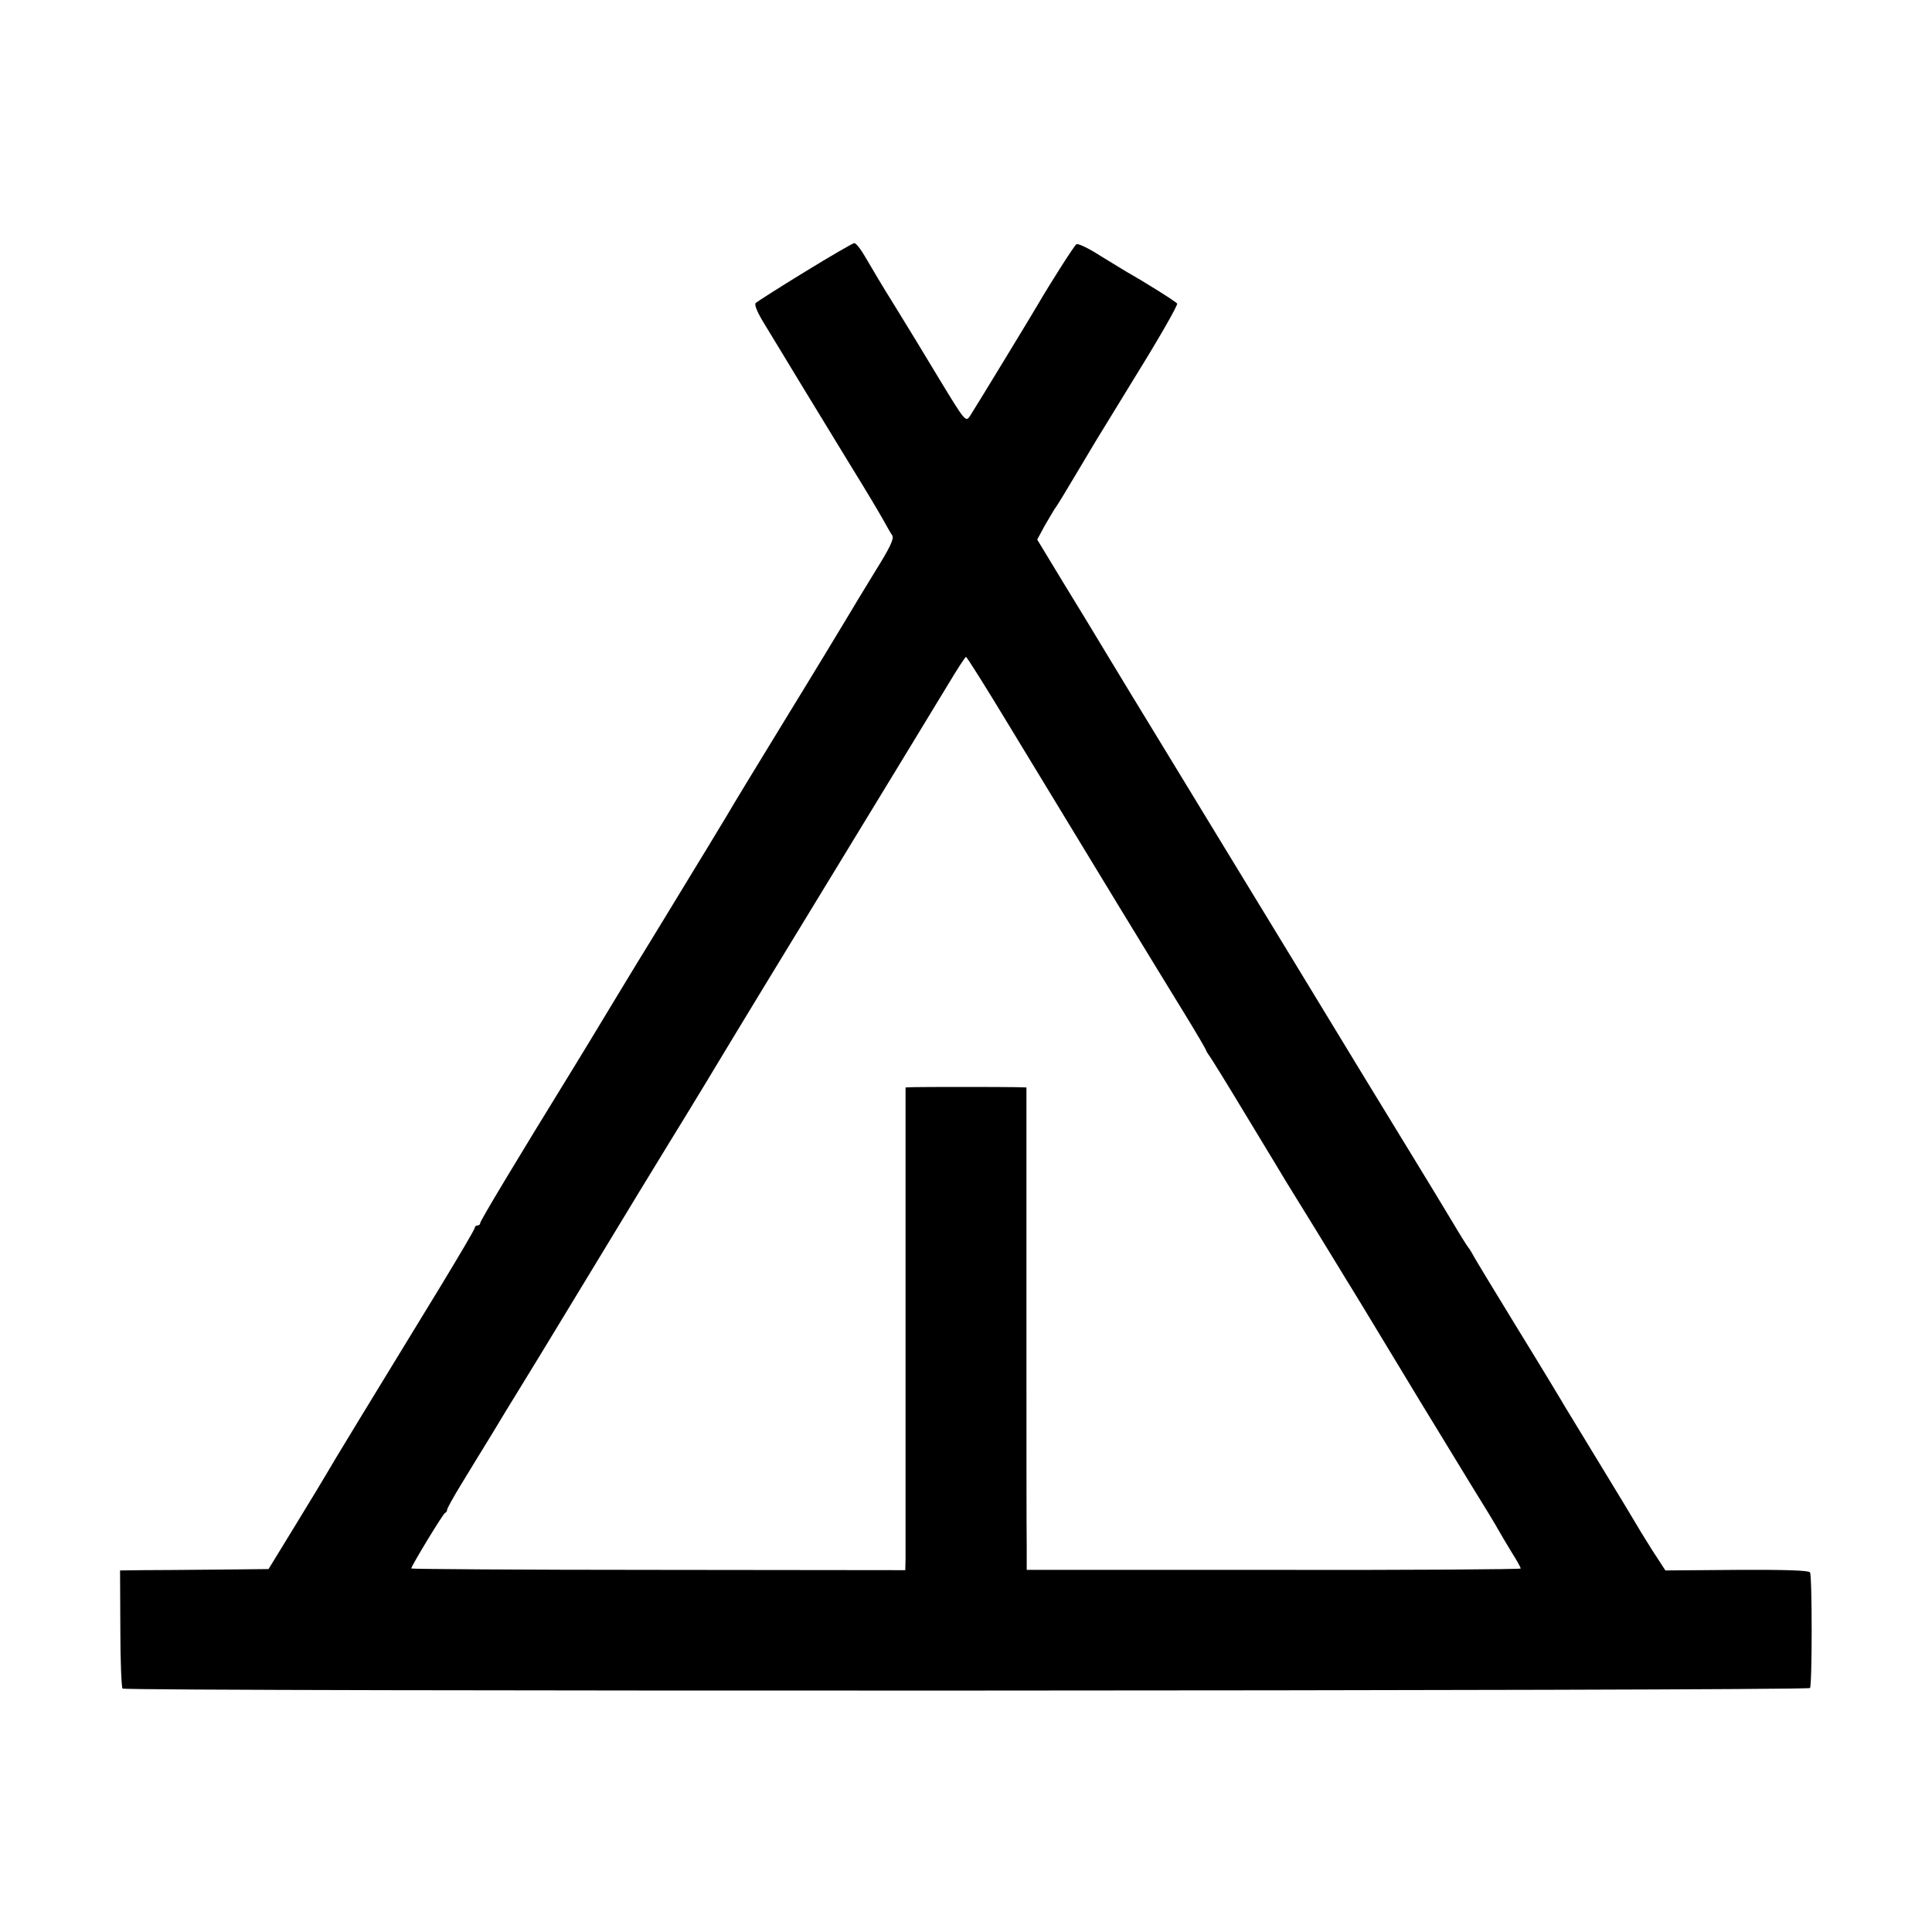
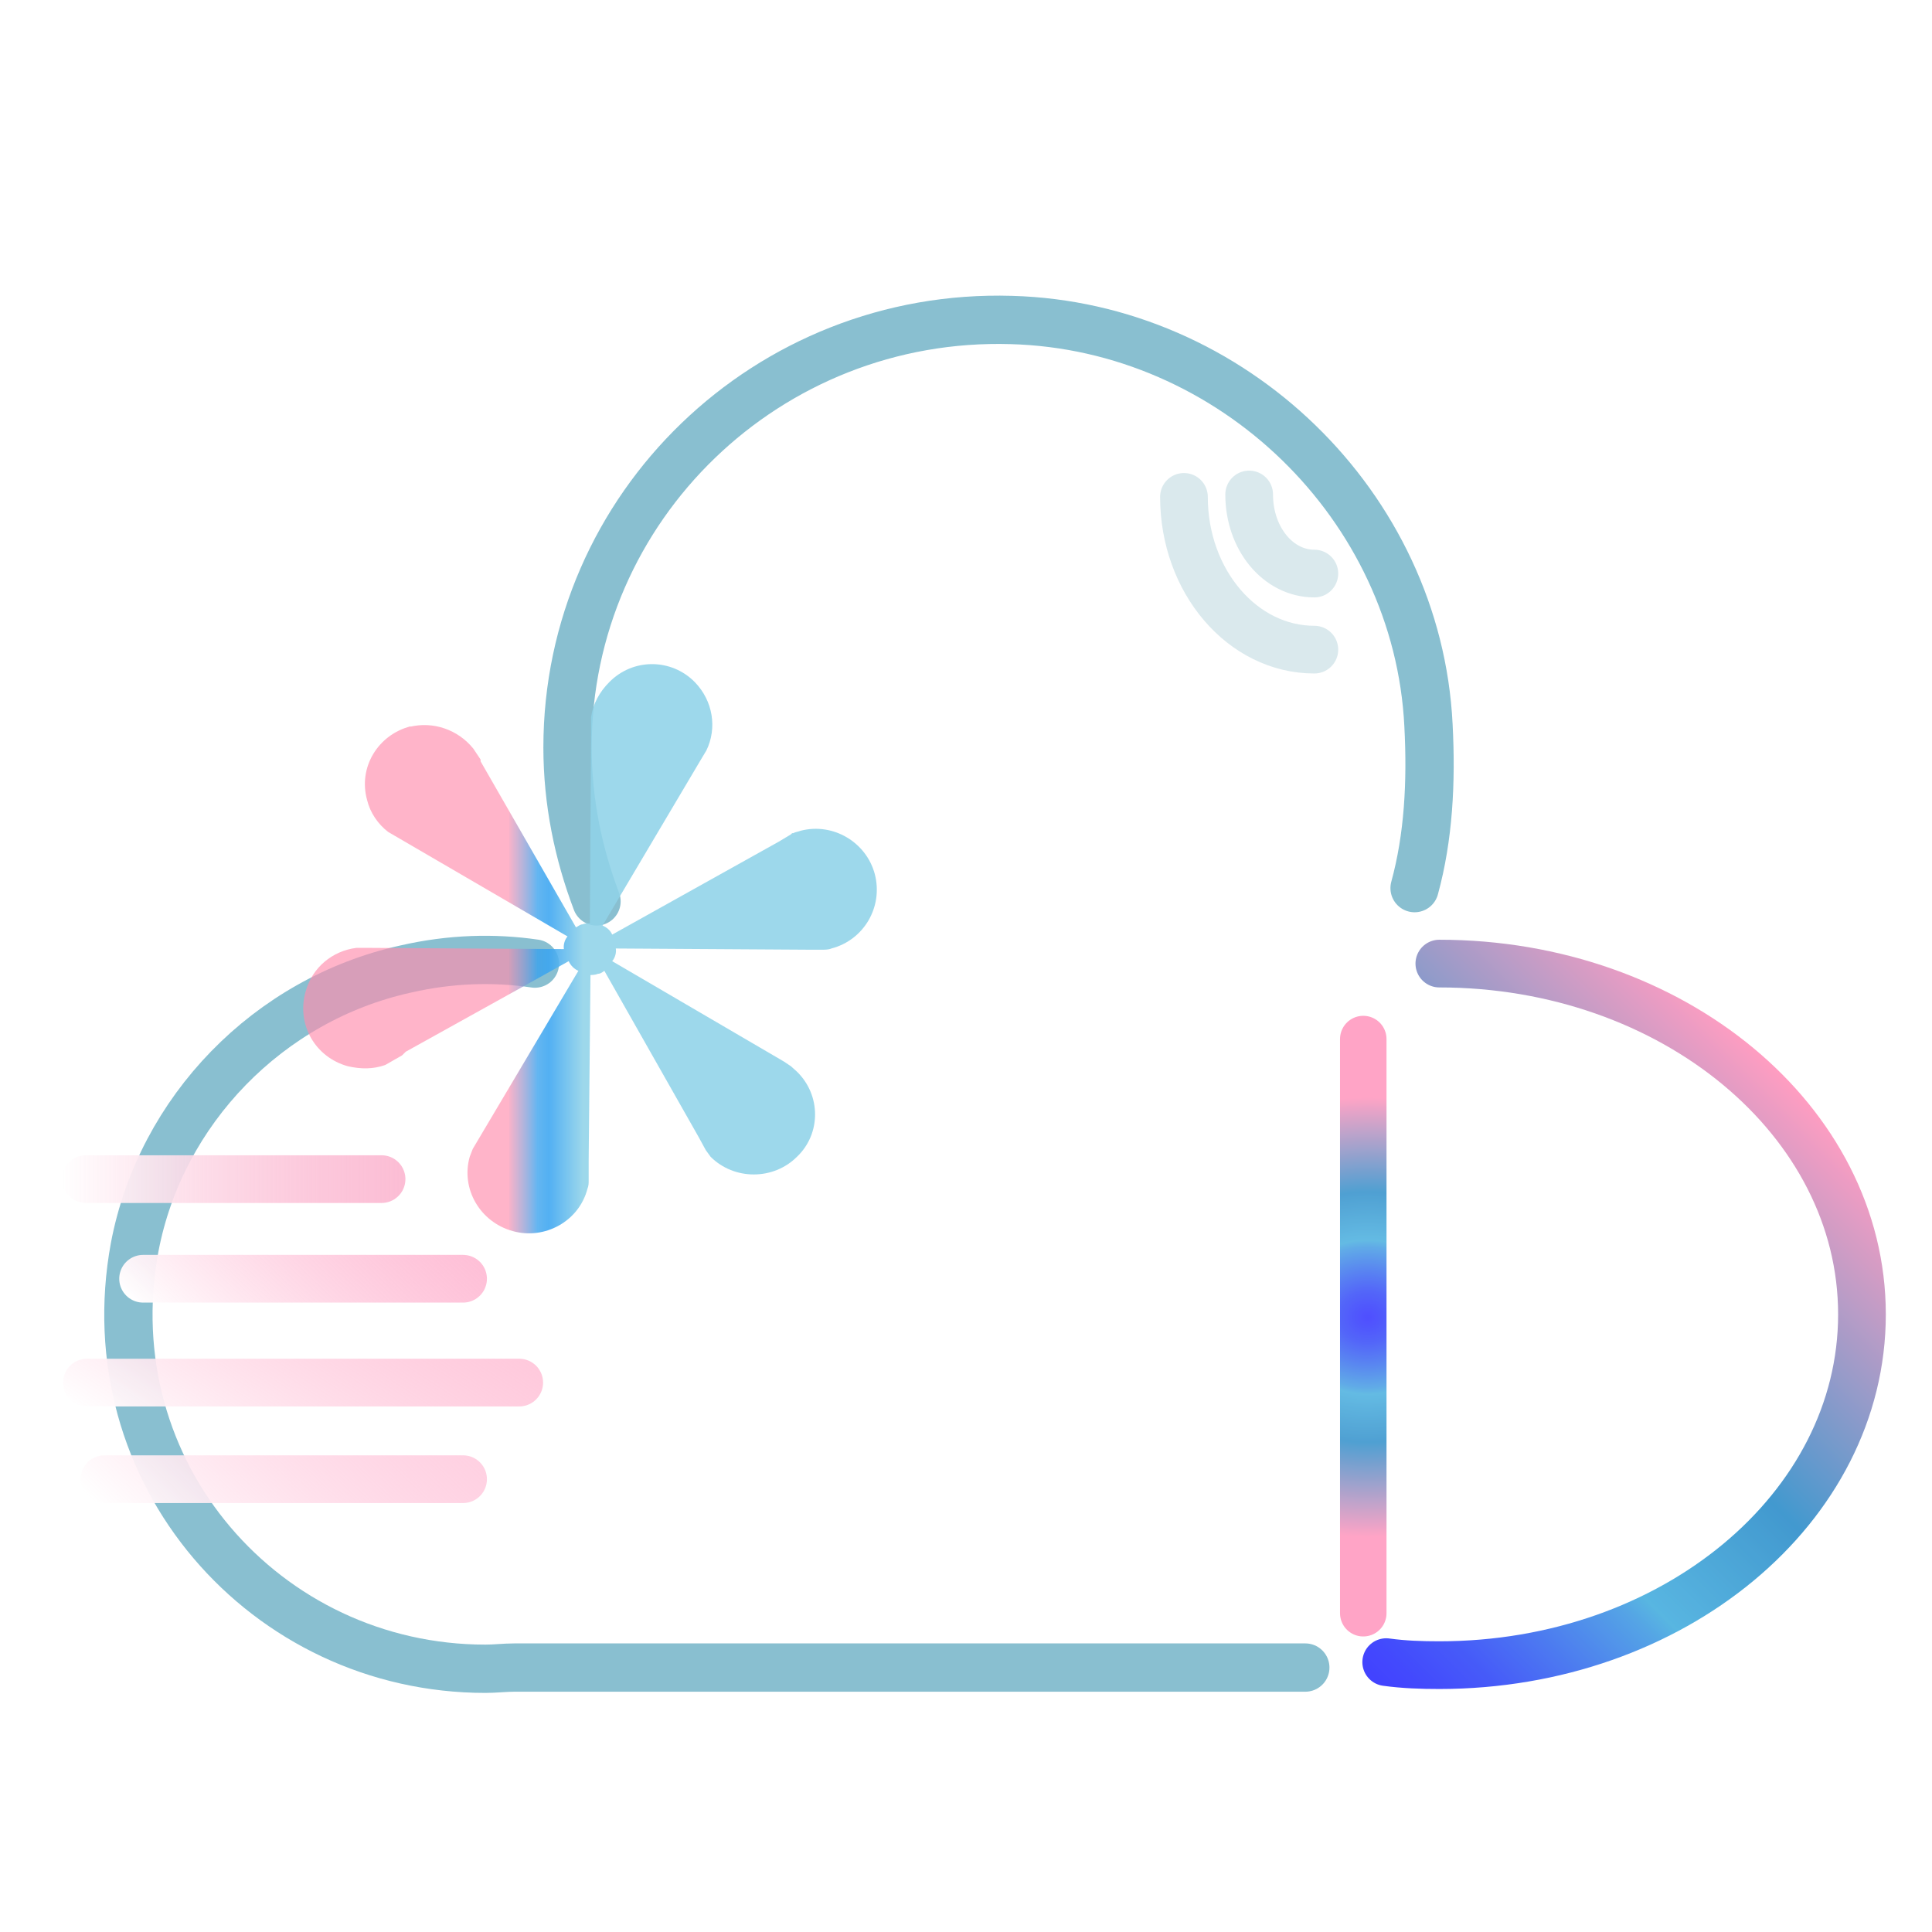
- <svg xmlns="http://www.w3.org/2000/svg" version="1.0" width="700pt" height="700pt" viewBox="0 0 700 700" preserveAspectRatio="xMidYMid meet">
-   <g transform="translate(0,700) scale(0.1,-0.1)" fill="#000000" stroke="none">
-     <path d="M2916 6015 c-93 -57 -173 -108 -178 -113 -6 -6 7 -36 33 -78 23 -38 86 -141 139 -229 54 -88 135 -221 180 -295 46 -74 94 -155 108 -180 14 -25 29 -52 35 -60 7 -12 -9 -45 -62 -130 -39 -63 -85 -140 -103 -170 -18 -30 -117 -194 -222 -365 -104 -170 -199 -326 -210 -346 -12 -19 -61 -102 -111 -183 -49 -81 -101 -166 -115 -189 -14 -23 -39 -64 -55 -90 -17 -27 -77 -126 -134 -220 -57 -95 -127 -210 -156 -257 -194 -315 -325 -533 -325 -541 0 -5 -4 -9 -10 -9 -5 0 -10 -4 -10 -9 0 -5 -55 -98 -121 -207 -247 -404 -403 -660 -416 -684 -8 -14 -58 -97 -112 -185 l-98 -160 -189 -2 c-104 -1 -225 -2 -269 -2 l-80 -1 1 -210 c0 -116 4 -213 8 -218 11 -11 6107 -9 6114 2 8 13 8 406 0 419 -4 7 -88 10 -265 9 l-259 -2 -50 77 c-27 43 -54 87 -60 98 -6 11 -62 103 -124 205 -62 102 -120 197 -129 212 -9 16 -85 142 -170 280 -85 139 -160 262 -165 273 -6 11 -13 22 -16 25 -3 3 -30 46 -59 95 -30 50 -102 169 -161 265 -59 96 -240 393 -402 660 -163 267 -371 609 -463 760 -92 151 -194 318 -225 370 -31 52 -101 167 -155 255 l-97 160 27 50 c16 27 32 55 36 61 5 5 38 59 74 120 36 60 69 116 74 124 5 8 75 122 155 253 81 131 144 242 141 247 -4 7 -114 76 -183 115 -10 6 -52 32 -95 58 -42 27 -81 46 -87 42 -8 -5 -94 -140 -140 -219 -19 -33 -221 -365 -246 -404 -15 -22 -18 -18 -111 135 -52 87 -123 203 -157 258 -67 108 -67 110 -111 184 -16 28 -34 51 -40 50 -5 0 -86 -47 -179 -104z m739 -1642 c319 -526 519 -854 637 -1046 43 -70 78 -130 78 -133 0 -2 5 -10 10 -17 6 -7 69 -109 140 -227 72 -118 134 -222 139 -230 5 -8 55 -89 111 -180 56 -91 105 -172 110 -180 9 -14 52 -84 270 -445 54 -88 135 -221 180 -295 46 -74 91 -148 100 -165 9 -16 31 -53 48 -81 18 -28 32 -54 32 -57 0 -3 -403 -6 -895 -5 l-895 0 0 81 c-1 45 -1 439 -1 875 l0 792 -37 1 c-57 1 -344 1 -374 0 l-27 -1 0 -832 c0 -458 0 -852 0 -875 l-1 -42 -895 1 c-492 0 -895 3 -895 5 0 9 115 198 122 201 5 2 8 7 8 12 0 5 23 46 51 92 28 46 78 128 112 183 33 55 70 116 82 135 12 19 132 215 265 435 133 220 266 438 295 485 65 105 206 338 220 362 6 10 172 284 370 608 198 325 387 635 420 690 33 55 62 100 65 100 3 0 73 -111 155 -247z" />
-   </g>
+ <svg xmlns="http://www.w3.org/2000/svg" id="_图层_1" data-name=" 图层 1" viewBox="0 0 32 32">
+   <defs>
+     <style>
+       .cls-1 {
+         fill: url(#_未命名的渐变);
+       }
+ 
+       .cls-2 {
+         stroke: #dae9ed;
+       }
+ 
+       .cls-2, .cls-3, .cls-4, .cls-5, .cls-6, .cls-7, .cls-8, .cls-9 {
+         fill: none;
+         stroke-linecap: round;
+         stroke-miterlimit: 10;
+       }
+ 
+       .cls-2, .cls-4, .cls-5, .cls-6, .cls-9 {
+         stroke-width: .79px;
+       }
+ 
+       .cls-3 {
+         opacity: .83;
+         stroke: #71b2c6;
+         stroke-width: .8px;
+       }
+ 
+       .cls-3, .cls-7, .cls-8 {
+         isolation: isolate;
+       }
+ 
+       .cls-4 {
+         stroke: url(#_未命名的渐变_4);
+       }
+ 
+       .cls-5 {
+         stroke: url(#_未命名的渐变_3);
+       }
+ 
+       .cls-6 {
+         stroke: url(#_未命名的渐变_5);
+       }
+ 
+       .cls-7 {
+         opacity: .74;
+         stroke: url(#_未命名的渐变_7);
+         stroke-width: .79px;
+       }
+ 
+       .cls-8 {
+         opacity: .69;
+         stroke: url(#_未命名的渐变_6);
+         stroke-width: .77px;
+       }
+ 
+       .cls-9 {
+         stroke: url(#_未命名的渐变_2);
+       }
+     </style>
+     <linearGradient id="_未命名的渐变" data-name="未命名的渐变" x1="8.26" y1="41.86" x2="9.66" y2="41.86" gradientTransform="translate(0 -26.15)" gradientUnits="userSpaceOnUse">
+       <stop offset=".12" stop-color="#ff8dac" stop-opacity=".66" />
+       <stop offset=".13" stop-color="#f08fb1" stop-opacity=".68" />
+       <stop offset=".46" stop-color="#37a1ed" stop-opacity=".78" />
+       <stop offset=".6" stop-color="#3ba5f1" stop-opacity=".88" />
+       <stop offset="1" stop-color="#8fd2e8" stop-opacity=".88" />
+     </linearGradient>
+     <linearGradient id="_未命名的渐变_2" data-name="未命名的渐变 2" x1="-10.75" y1="-33.67" x2="-5.05" y2="-33.67" gradientTransform="translate(-4.03 -14.13) rotate(-180)" gradientUnits="userSpaceOnUse">
+       <stop offset="0" stop-color="#fa9fc1" stop-opacity=".69" />
+       <stop offset="1" stop-color="#fff" />
+     </linearGradient>
+     <linearGradient id="_未命名的渐变_3" data-name="未命名的渐变 3" x1="-9.8" y1="-33.87" x2="-6.64" y2="-37.02" gradientTransform="translate(-3.91 -14.09) rotate(178.85)" gradientUnits="userSpaceOnUse">
+       <stop offset="0" stop-color="#fea3c5" stop-opacity=".69" />
+       <stop offset="1" stop-color="#fff" />
+     </linearGradient>
+     <linearGradient id="_未命名的渐变_4" data-name="未命名的渐变 4" x1="-6.46" y1="-35.57" x2="-3.49" y2="-38.53" gradientTransform="translate(-3.32 -14.04) rotate(179.22) scale(1.46 1) skewX(.61)" gradientUnits="userSpaceOnUse">
+       <stop offset="0" stop-color="#ffadca" stop-opacity=".66" />
+       <stop offset="1" stop-color="#fff" />
+     </linearGradient>
+     <linearGradient id="_未命名的渐变_5" data-name="未命名的渐变 5" x1="-9.57" y1="-37.03" x2="-6.1" y2="-40.49" gradientTransform="translate(-3.91 -14.09) rotate(178.85)" gradientUnits="userSpaceOnUse">
+       <stop offset="0" stop-color="#ffb9d3" stop-opacity=".66" />
+       <stop offset="1" stop-color="#fff" />
+     </linearGradient>
+     <radialGradient id="_未命名的渐变_6" data-name="未命名的渐变 6" cx="21.57" cy="48.66" fx="21.57" fy="48.66" r="3.83" gradientTransform="translate(-.64 -24.41) scale(1.08 .95)" gradientUnits="userSpaceOnUse">
+       <stop offset="0" stop-color="blue" />
+       <stop offset=".04" stop-color="#0109fc" />
+       <stop offset=".12" stop-color="#0622f6" />
+       <stop offset=".21" stop-color="#0e4ceb" />
+       <stop offset=".32" stop-color="#1985dc" />
+       <stop offset=".35" stop-color="#1e9cd7" />
+       <stop offset=".57" stop-color="#0075be" />
+       <stop offset="1" stop-color="#ff7bac" />
+     </radialGradient>
+     <linearGradient id="_未命名的渐变_7" data-name="未命名的渐变 7" x1="21.06" y1="52.34" x2="29.49" y2="43.92" gradientTransform="translate(0 -26.15)" gradientUnits="userSpaceOnUse">
+       <stop offset="0" stop-color="blue" />
+       <stop offset=".04" stop-color="#0109fc" />
+       <stop offset=".12" stop-color="#0622f6" />
+       <stop offset=".21" stop-color="#0e4ceb" />
+       <stop offset=".32" stop-color="#1985dc" />
+       <stop offset=".35" stop-color="#1e9cd7" />
+       <stop offset=".57" stop-color="#0075be" />
+       <stop offset="1" stop-color="#ff7bac" />
+     </linearGradient>
+   </defs>
+   <path class="cls-3" d="m8.86,15.96c-.68-.1-1.4-.08-2.14.09-2.27.5-4.06,2.34-4.49,4.61-.69,3.74,2.17,6.98,5.81,6.98.16,0,.32-.02.48-.02h13.1" />
+   <path class="cls-3" d="m23.43,14.71c.23-.84.28-1.75.23-2.7-.18-3.63-3.25-6.61-6.91-6.71-4.03-.12-7.35,3.09-7.35,7.08,0,.9.18,1.76.48,2.55" />
+   <path class="cls-1" d="m6.8,12.03c-.54.14-.87.68-.72,1.22.05.21.18.4.35.53l2.97,1.73c-.05.06-.07.14-.06.21l-3.18-.02h-.26c-.39.05-.73.32-.84.73-.15.54.16,1.08.7,1.23.22.05.42.05.62-.02h0l.28-.16.02-.02.02-.02.02-.02,2.7-1.5c.03.07.09.13.16.16l-1.75,2.95s-.03.08-.05.13c-.15.53.17,1.08.71,1.23.53.15,1.1-.16,1.24-.7.02-.05.02-.09.02-.13h0v-.33l.03-3.08s.08,0,.12-.02c.04,0,.07-.02.11-.05l1.56,2.75.12.22s.05.07.08.11c.39.39,1.04.39,1.43,0,.4-.38.4-1.02,0-1.41-.03-.03-.07-.06-.1-.09l-.12-.08-2.84-1.66c.05-.06.07-.14.06-.21l3.16.02h.29s.08,0,.12-.02c.54-.14.86-.69.72-1.23-.14-.53-.69-.86-1.23-.72-.05.02-.09.02-.12.04h-.02l-.02.02-.15.09-.05.03-2.76,1.54c-.03-.07-.09-.12-.16-.15l1.63-2.75.09-.15c.18-.37.11-.82-.19-1.13-.39-.4-1.03-.4-1.42,0-.16.16-.27.36-.3.58h0v.27l-.02,3.14s-.08,0-.12.02c-.04,0-.07.03-.11.05l-1.58-2.75v-.03l-.12-.18c-.25-.31-.66-.46-1.06-.36h.02Z" />
+   <path class="cls-2" d="m20.69,8.19c0,.73.48,1.31,1.08,1.31" />
+   <path class="cls-2" d="m19.61,8.23c0,1.4.97,2.53,2.16,2.53" />
+   <line class="cls-9" x1="1.42" y1="19.53" x2="6.32" y2="19.53" />
+   <line class="cls-5" x1="7.67" y1="21.18" x2="2.37" y2="21.18" />
+   <line class="cls-4" x1="8.6" y1="22.9" x2="1.44" y2="22.9" />
+   <line class="cls-6" x1="7.67" y1="24.5" x2="1.73" y2="24.5" />
+   <line class="cls-8" x1="22.58" y1="17.21" x2="22.58" y2="26.72" />
+   <path class="cls-7" d="m23.84,15.96c3.86,0,7,2.6,7,5.81s-3.13,5.81-7,5.81c-.3,0-.59-.01-.88-.05" />
</svg>
